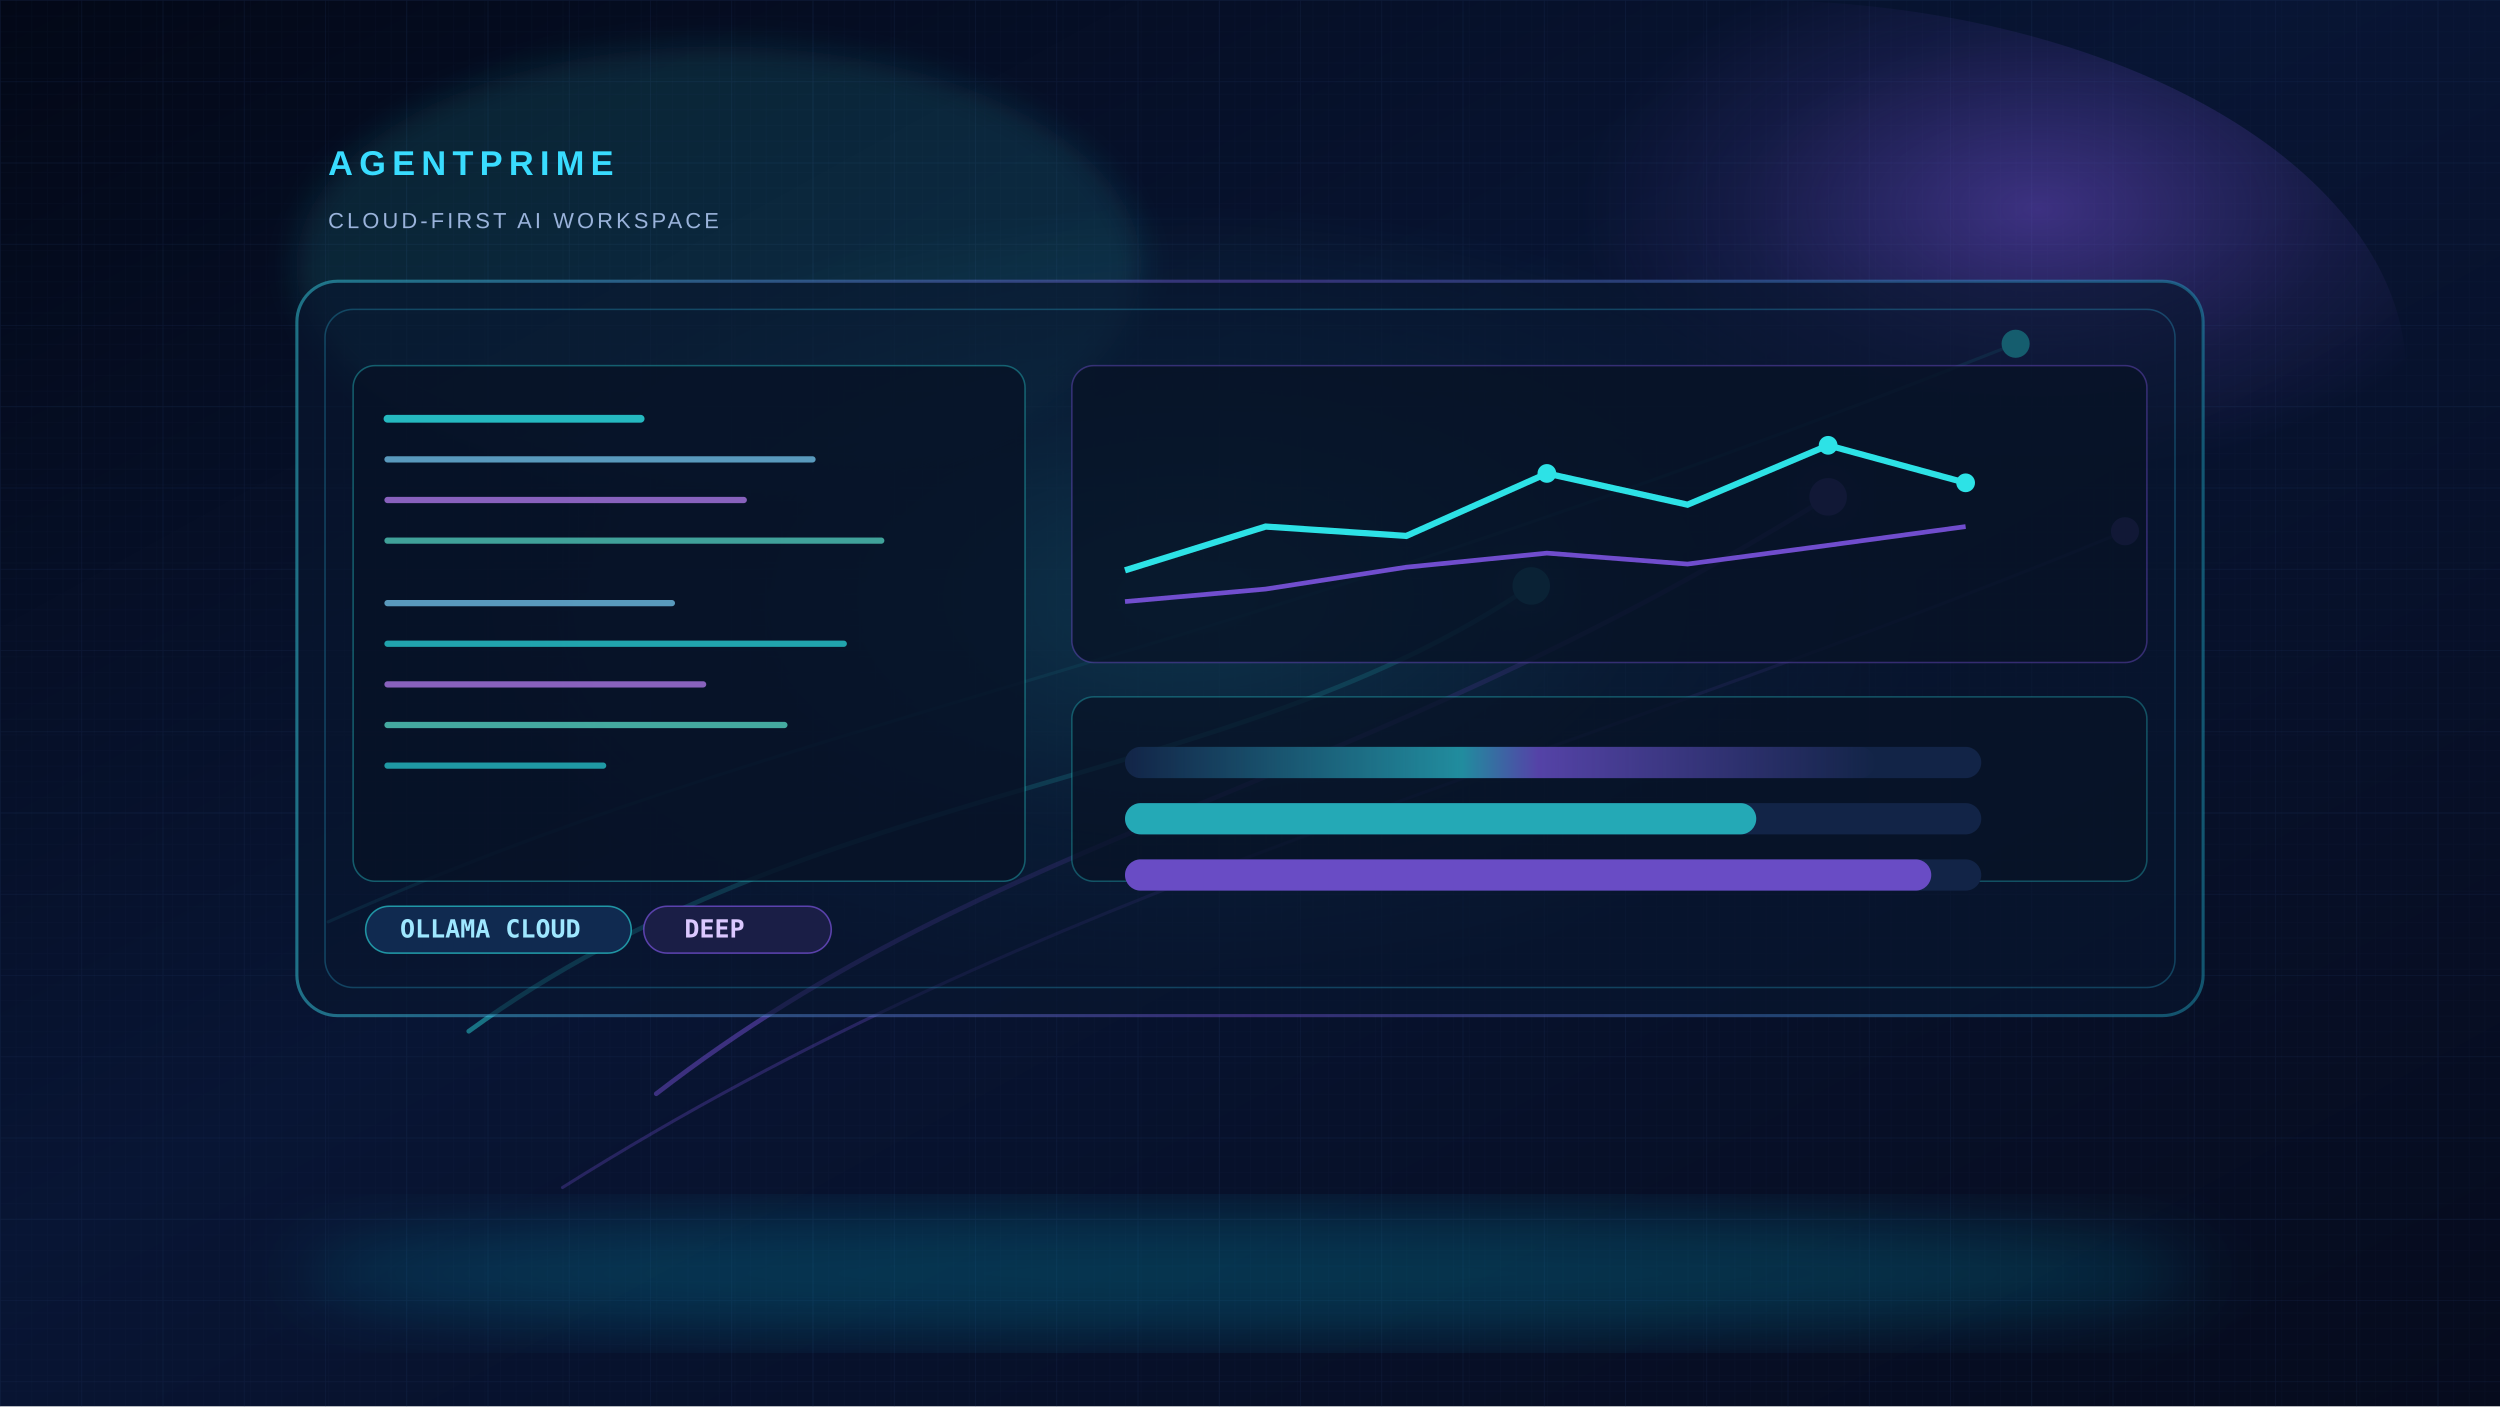
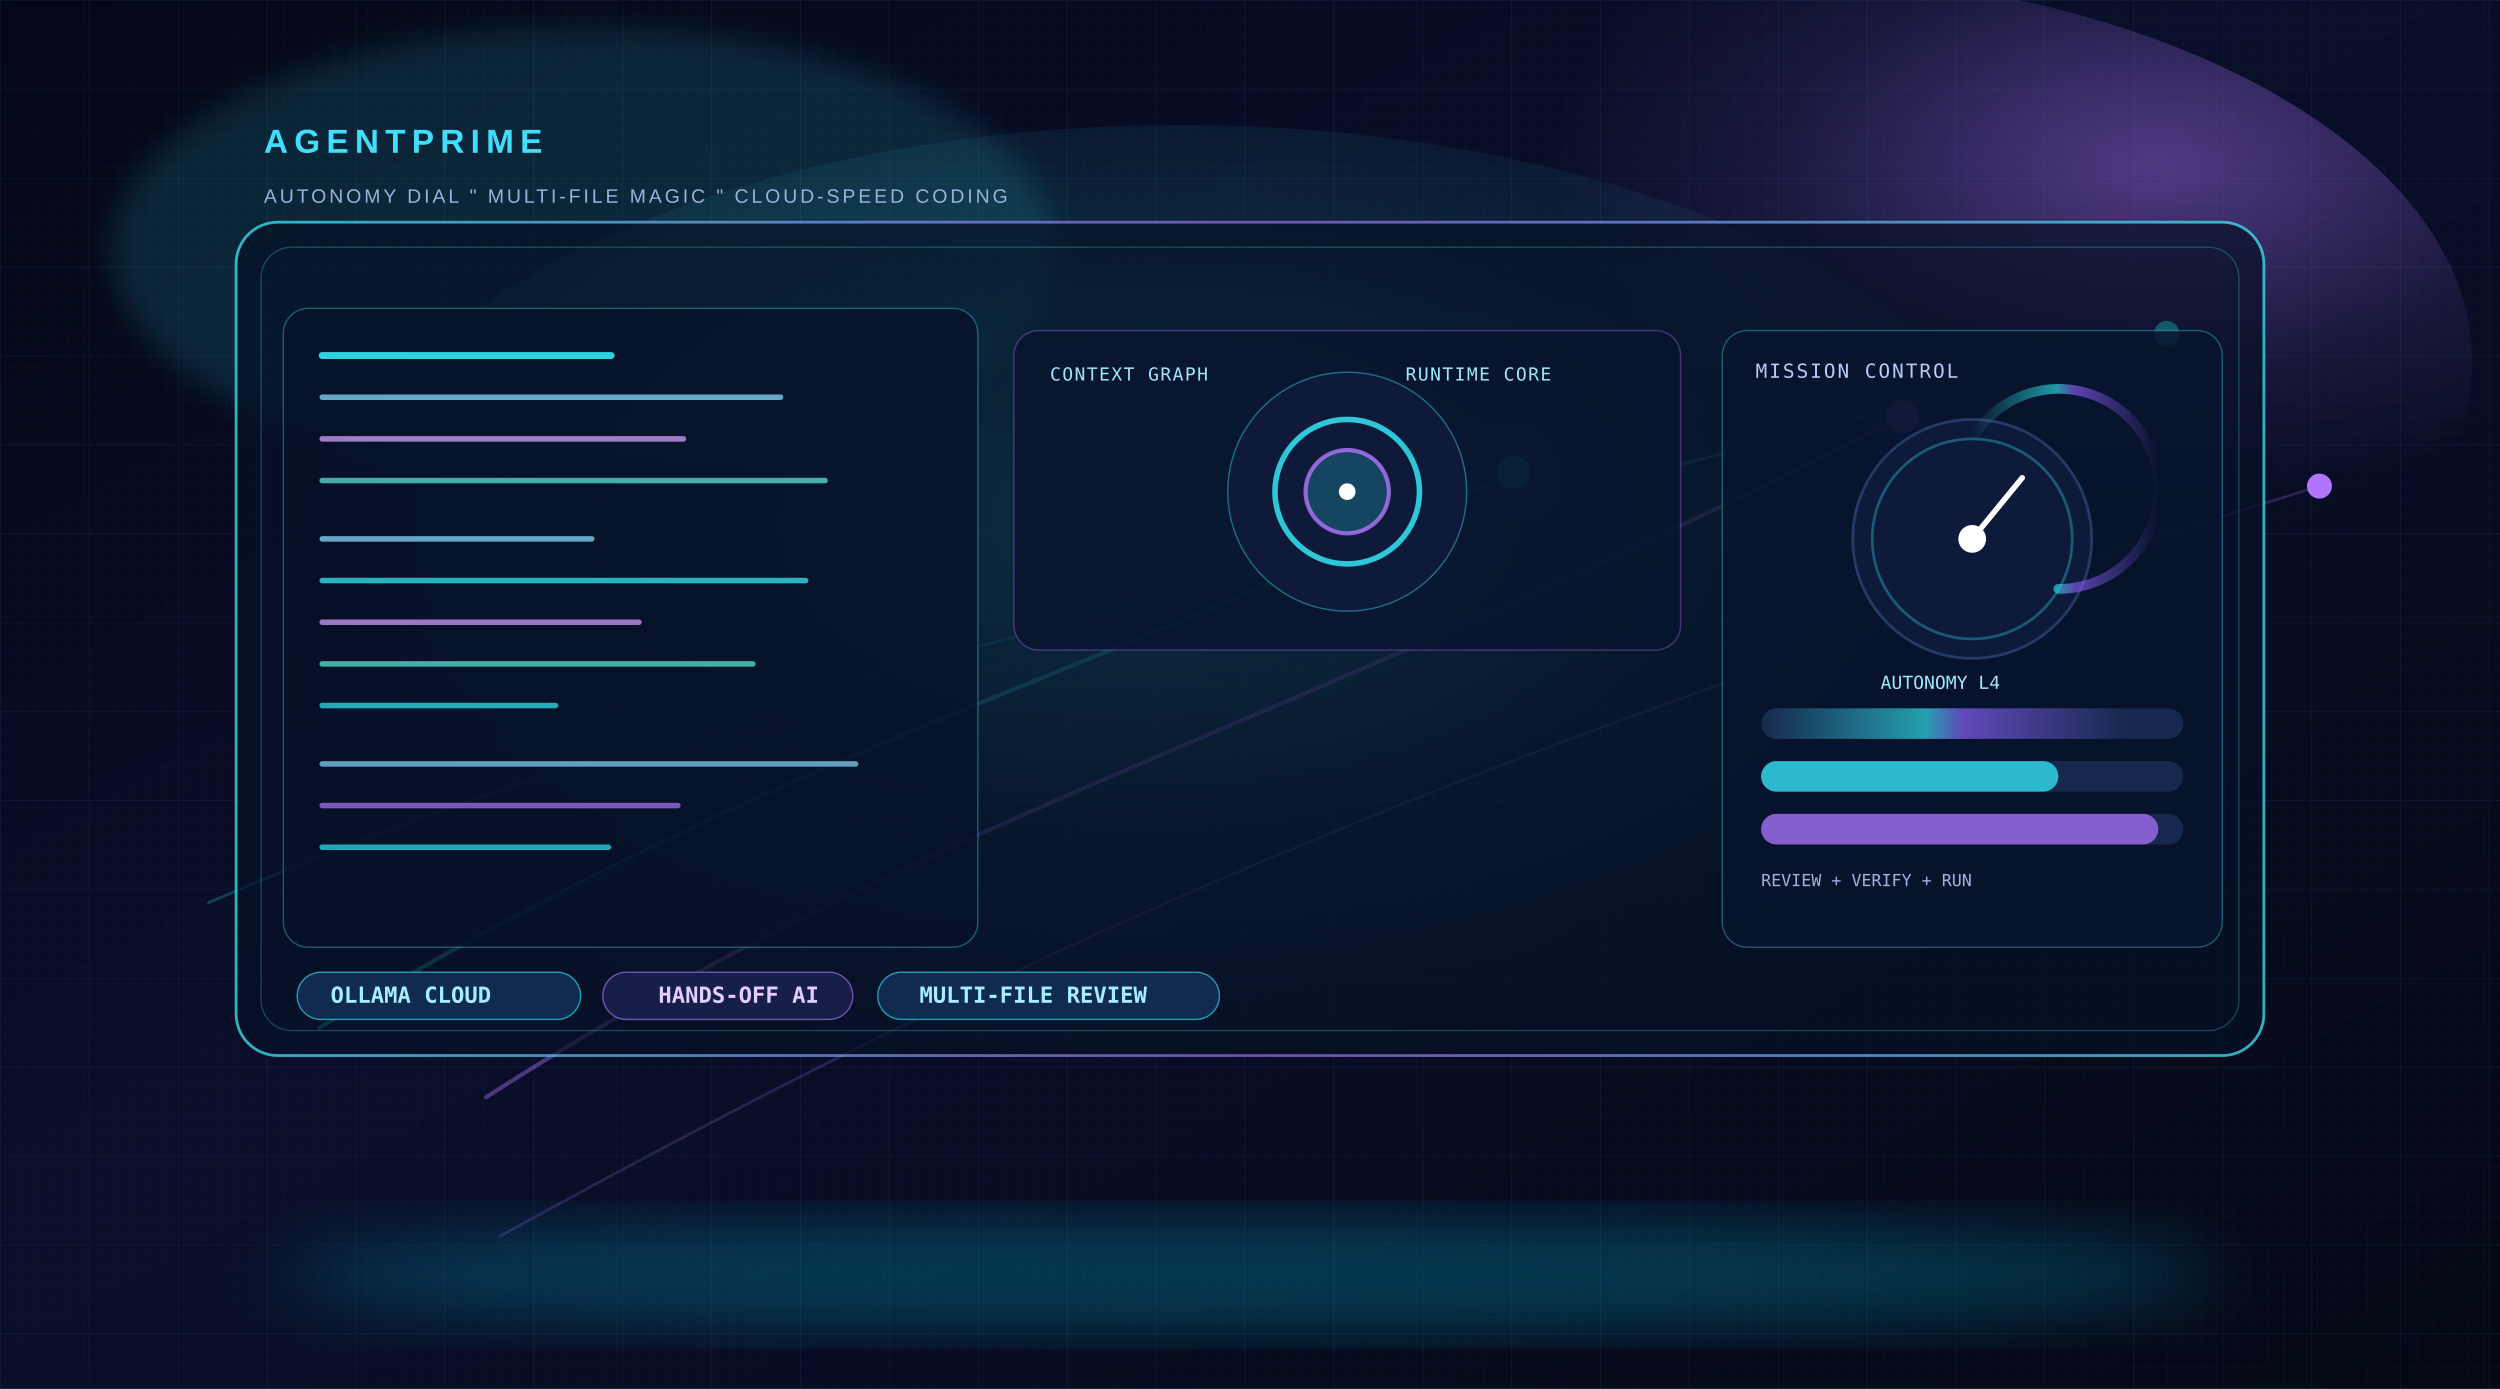
- <svg xmlns="http://www.w3.org/2000/svg" viewBox="0 0 1600 900" role="img" aria-labelledby="title desc">
+ <svg xmlns="http://www.w3.org/2000/svg" viewBox="0 0 1800 1000" role="img" aria-labelledby="title desc">
  <defs>
-     <linearGradient id="bg" x1="0%" y1="0%" x2="100%" y2="100%">
-       <stop offset="0%" stop-color="#030817" />
-       <stop offset="45%" stop-color="#081534" />
-       <stop offset="100%" stop-color="#060b1d" />
+     <linearGradient id="bgCore" x1="0%" y1="0%" x2="100%" y2="100%">
+       <stop offset="0%" stop-color="#040716" />
+       <stop offset="45%" stop-color="#090f2a" />
+       <stop offset="100%" stop-color="#040814" />
    </linearGradient>
-     <radialGradient id="glowCyan" cx="50%" cy="45%" r="45%">
-       <stop offset="0%" stop-color="#2de2e6" stop-opacity="0.42" />
-       <stop offset="60%" stop-color="#2de2e6" stop-opacity="0.08" />
-       <stop offset="100%" stop-color="#2de2e6" stop-opacity="0" />
+     <radialGradient id="auroraCyan" cx="48%" cy="42%" r="58%">
+       <stop offset="0%" stop-color="#35f2ff" stop-opacity="0.42" />
+       <stop offset="55%" stop-color="#35f2ff" stop-opacity="0.1" />
+       <stop offset="100%" stop-color="#35f2ff" stop-opacity="0" />
    </radialGradient>
-     <radialGradient id="glowViolet" cx="72%" cy="28%" r="35%">
-       <stop offset="0%" stop-color="#8b5cf6" stop-opacity="0.4" />
-       <stop offset="65%" stop-color="#8b5cf6" stop-opacity="0.1" />
-       <stop offset="100%" stop-color="#8b5cf6" stop-opacity="0" />
+     <radialGradient id="auroraMagenta" cx="78%" cy="25%" r="42%">
+       <stop offset="0%" stop-color="#b174ff" stop-opacity="0.42" />
+       <stop offset="62%" stop-color="#b174ff" stop-opacity="0.1" />
+       <stop offset="100%" stop-color="#b174ff" stop-opacity="0" />
    </radialGradient>
    <linearGradient id="panelStroke" x1="0%" y1="0%" x2="100%" y2="0%">
-       <stop offset="0%" stop-color="#3cf0ff" stop-opacity="0.6" />
-       <stop offset="50%" stop-color="#8b5cf6" stop-opacity="0.5" />
-       <stop offset="100%" stop-color="#24d3ee" stop-opacity="0.5" />
+       <stop offset="0%" stop-color="#3df2ff" stop-opacity="0.72" />
+       <stop offset="50%" stop-color="#b174ff" stop-opacity="0.62" />
+       <stop offset="100%" stop-color="#3df2ff" stop-opacity="0.72" />
    </linearGradient>
-     <linearGradient id="beam" x1="0%" y1="0%" x2="100%" y2="0%">
+     <linearGradient id="beamHot" x1="0%" y1="0%" x2="100%" y2="0%">
      <stop offset="0%" stop-color="#2de2e6" stop-opacity="0" />
-       <stop offset="45%" stop-color="#2de2e6" stop-opacity="0.55" />
-       <stop offset="55%" stop-color="#8b5cf6" stop-opacity="0.55" />
+       <stop offset="45%" stop-color="#2de2e6" stop-opacity="0.64" />
+       <stop offset="55%" stop-color="#8b5cf6" stop-opacity="0.64" />
      <stop offset="100%" stop-color="#8b5cf6" stop-opacity="0" />
    </linearGradient>
-     <filter id="softBlur">
+     <linearGradient id="beamCool" x1="0%" y1="0%" x2="100%" y2="0%">
+       <stop offset="0%" stop-color="#35f2ff" stop-opacity="0" />
+       <stop offset="50%" stop-color="#35f2ff" stop-opacity="0.78" />
+       <stop offset="100%" stop-color="#35f2ff" stop-opacity="0" />
+     </linearGradient>
+     <pattern id="macroGrid" width="64" height="64" patternUnits="userSpaceOnUse">
+       <path d="M64 0H0V64" fill="none" stroke="#203154" stroke-opacity="0.34" stroke-width="1" />
+     </pattern>
+     <pattern id="microGrid" width="12" height="12" patternUnits="userSpaceOnUse">
+       <path d="M12 0H0V12" fill="none" stroke="#2f416c" stroke-opacity="0.2" stroke-width="0.8" />
+     </pattern>
+     <filter id="blurSoft">
      <feGaussianBlur stdDeviation="10" />
    </filter>
-     <filter id="strongBlur">
-       <feGaussianBlur stdDeviation="22" />
+     <filter id="blurStrong">
+       <feGaussianBlur stdDeviation="24" />
    </filter>
-     <pattern id="grid" width="52" height="52" patternUnits="userSpaceOnUse">
-       <path d="M52 0H0V52" fill="none" stroke="#1e2f56" stroke-opacity="0.28" stroke-width="1" />
-     </pattern>
-     <pattern id="tinyGrid" width="10" height="10" patternUnits="userSpaceOnUse">
-       <path d="M10 0H0V10" fill="none" stroke="#2b3f6b" stroke-opacity="0.18" stroke-width="0.8" />
-     </pattern>
  </defs>
-   <rect width="1600" height="900" fill="url(#bg)" />
-   <rect width="1600" height="900" fill="url(#grid)" />
-   <rect width="1600" height="900" fill="url(#tinyGrid)" opacity="0.45" />
-   <ellipse cx="760" cy="410" rx="520" ry="280" fill="url(#glowCyan)" />
-   <ellipse cx="1120" cy="240" rx="420" ry="240" fill="url(#glowViolet)" />
-   <ellipse cx="460" cy="170" rx="270" ry="140" fill="#43f0f3" fill-opacity="0.11" filter="url(#softBlur)" />
-   <g stroke-linecap="round" fill="none">
-     <path d="M300 660C520 500 790 505 980 375" stroke="#2de2e6" stroke-opacity="0.45" stroke-width="3" />
-     <path d="M420 700C640 530 860 510 1170 318" stroke="#8b5cf6" stroke-opacity="0.4" stroke-width="3" />
-     <path d="M210 590C500 460 760 430 1290 220" stroke="#2de2e6" stroke-opacity="0.22" stroke-width="2" />
-     <path d="M360 760C670 565 970 500 1360 340" stroke="#8b5cf6" stroke-opacity="0.24" stroke-width="2" />
+   <rect width="1800" height="1000" fill="url(#bgCore)" />
+   <rect width="1800" height="1000" fill="url(#macroGrid)" />
+   <rect width="1800" height="1000" fill="url(#microGrid)" opacity="0.6" />
+   <ellipse cx="850" cy="430" rx="640" ry="340" fill="url(#auroraCyan)" />
+   <ellipse cx="1260" cy="260" rx="520" ry="280" fill="url(#auroraMagenta)" />
+   <ellipse cx="420" cy="180" rx="340" ry="160" fill="#3df2ff" fill-opacity="0.12" filter="url(#blurSoft)" />
+   <g fill="none" stroke-linecap="round">
+     <path d="M230 740C560 540 760 500 1090 340" stroke="#35f2ff" stroke-opacity="0.44" stroke-width="3" />
+     <path d="M350 790C660 590 940 520 1370 300" stroke="#b174ff" stroke-opacity="0.4" stroke-width="3" />
+     <path d="M150 650C520 490 880 430 1560 240" stroke="#35f2ff" stroke-opacity="0.22" stroke-width="2" />
+     <path d="M360 890C760 670 1060 540 1670 350" stroke="#b174ff" stroke-opacity="0.2" stroke-width="2" />
  </g>
  <g>
-     <circle cx="980" cy="375" r="12" fill="#2de2e6" />
-     <circle cx="1170" cy="318" r="12" fill="#8b5cf6" />
-     <circle cx="1290" cy="220" r="9" fill="#2de2e6" />
-     <circle cx="1360" cy="340" r="9" fill="#8b5cf6" />
-     <circle cx="980" cy="375" r="24" fill="#2de2e6" fill-opacity="0.14" filter="url(#softBlur)" />
-     <circle cx="1170" cy="318" r="24" fill="#8b5cf6" fill-opacity="0.14" filter="url(#softBlur)" />
+     <circle cx="1090" cy="340" r="12" fill="#35f2ff" />
+     <circle cx="1370" cy="300" r="12" fill="#b174ff" />
+     <circle cx="1560" cy="240" r="9" fill="#35f2ff" />
+     <circle cx="1670" cy="350" r="9" fill="#b174ff" />
+     <circle cx="1090" cy="340" r="30" fill="#35f2ff" fill-opacity="0.14" filter="url(#blurSoft)" />
+     <circle cx="1370" cy="300" r="30" fill="#b174ff" fill-opacity="0.14" filter="url(#blurSoft)" />
  </g>
-   <g transform="translate(190 180)">
-     <rect x="0" y="0" width="1220" height="470" rx="26" fill="#09162f" fill-opacity="0.65" stroke="url(#panelStroke)" stroke-opacity="0.7" stroke-width="2" />
-     <rect x="18" y="18" width="1184" height="434" rx="18" fill="none" stroke="#33d6ff" stroke-opacity="0.24" stroke-width="1" />
-     <rect x="36" y="54" width="430" height="330" rx="14" fill="#071226" fill-opacity="0.8" stroke="#2de2e6" stroke-opacity="0.35" />
-     <rect x="496" y="54" width="688" height="190" rx="14" fill="#071226" fill-opacity="0.78" stroke="#8b5cf6" stroke-opacity="0.35" />
-     <rect x="496" y="266" width="688" height="118" rx="14" fill="#071226" fill-opacity="0.72" stroke="#2de2e6" stroke-opacity="0.3" />
+   <g transform="translate(170 160)">
+     <rect x="0" y="0" width="1460" height="600" rx="30" fill="#071126" fill-opacity="0.68" stroke="url(#panelStroke)" stroke-width="2" />
+     <rect x="18" y="18" width="1424" height="564" rx="22" fill="none" stroke="#35f2ff" stroke-opacity="0.24" stroke-width="1" />
+     <rect x="34" y="62" width="500" height="460" rx="18" fill="#071227" fill-opacity="0.82" stroke="#35f2ff" stroke-opacity="0.34" />
    <g stroke-linecap="round">
-       <line x1="58" y1="88" x2="220" y2="88" stroke="#2de2e6" stroke-width="5" stroke-opacity="0.8" />
-       <line x1="58" y1="114" x2="330" y2="114" stroke="#7dd3fc" stroke-width="4" stroke-opacity="0.7" />
-       <line x1="58" y1="140" x2="286" y2="140" stroke="#c084fc" stroke-width="4" stroke-opacity="0.7" />
-       <line x1="58" y1="166" x2="374" y2="166" stroke="#5eead4" stroke-width="4" stroke-opacity="0.66" />
-       <line x1="58" y1="206" x2="240" y2="206" stroke="#7dd3fc" stroke-width="4" stroke-opacity="0.7" />
-       <line x1="58" y1="232" x2="350" y2="232" stroke="#2de2e6" stroke-width="4" stroke-opacity="0.7" />
-       <line x1="58" y1="258" x2="260" y2="258" stroke="#c084fc" stroke-width="4" stroke-opacity="0.7" />
-       <line x1="58" y1="284" x2="312" y2="284" stroke="#5eead4" stroke-width="4" stroke-opacity="0.7" />
-       <line x1="58" y1="310" x2="196" y2="310" stroke="#2de2e6" stroke-width="4" stroke-opacity="0.65" />
+       <line x1="62" y1="96" x2="270" y2="96" stroke="#35f2ff" stroke-width="5" stroke-opacity="0.86" />
+       <line x1="62" y1="126" x2="392" y2="126" stroke="#8ad9ff" stroke-width="4" stroke-opacity="0.74" />
+       <line x1="62" y1="156" x2="322" y2="156" stroke="#d39dff" stroke-width="4" stroke-opacity="0.76" />
+       <line x1="62" y1="186" x2="424" y2="186" stroke="#5debd7" stroke-width="4" stroke-opacity="0.72" />
+       <line x1="62" y1="228" x2="256" y2="228" stroke="#8ad9ff" stroke-width="4" stroke-opacity="0.74" />
+       <line x1="62" y1="258" x2="410" y2="258" stroke="#35f2ff" stroke-width="4" stroke-opacity="0.72" />
+       <line x1="62" y1="288" x2="290" y2="288" stroke="#d39dff" stroke-width="4" stroke-opacity="0.72" />
+       <line x1="62" y1="318" x2="372" y2="318" stroke="#5debd7" stroke-width="4" stroke-opacity="0.72" />
+       <line x1="62" y1="348" x2="230" y2="348" stroke="#35f2ff" stroke-width="4" stroke-opacity="0.68" />
+       <line x1="62" y1="390" x2="446" y2="390" stroke="#8ad9ff" stroke-width="4" stroke-opacity="0.7" />
+       <line x1="62" y1="420" x2="318" y2="420" stroke="#b174ff" stroke-width="4" stroke-opacity="0.7" />
+       <line x1="62" y1="450" x2="268" y2="450" stroke="#35f2ff" stroke-width="4" stroke-opacity="0.66" />
    </g>
-     <g transform="translate(530 85)">
-       <polyline points="0,100 90,72 180,78 270,38 360,58 450,20 538,44" fill="none" stroke="#2de2e6" stroke-width="4" />
-       <polyline points="0,120 90,112 180,98 270,89 360,96 450,84 538,72" fill="none" stroke="#8b5cf6" stroke-width="3" stroke-opacity="0.8" />
-       <circle cx="270" cy="38" r="6" fill="#2de2e6" />
-       <circle cx="450" cy="20" r="6" fill="#2de2e6" />
-       <circle cx="538" cy="44" r="6" fill="#2de2e6" />
+     <g transform="translate(560 78)">
+       <rect x="0" y="0" width="480" height="230" rx="18" fill="#08142d" fill-opacity="0.82" stroke="#b174ff" stroke-opacity="0.36" />
+       <circle cx="240" cy="116" r="86" fill="#0f1a3a" stroke="#35f2ff" stroke-opacity="0.4" />
+       <circle cx="240" cy="116" r="52" fill="none" stroke="#35f2ff" stroke-opacity="0.8" stroke-width="4" />
+       <circle cx="240" cy="116" r="30" fill="#35f2ff" fill-opacity="0.2" stroke="#b174ff" stroke-opacity="0.8" stroke-width="3" />
+       <path d="M156 116H324" stroke="url(#beamHot)" stroke-width="4" />
+       <path d="M240 32V200" stroke="url(#beamCool)" stroke-width="4" />
+       <circle cx="240" cy="116" r="6" fill="#ffffff" />
+       <g fill="#9fe9ff" font-family="'JetBrains Mono', Consolas, monospace" font-size="13" letter-spacing="1">
+         <text x="26" y="36">CONTEXT GRAPH</text>
+         <text x="282" y="36">RUNTIME CORE</text>
+       </g>
    </g>
-     <g transform="translate(530 298)">
-       <rect x="0" y="0" width="548" height="20" rx="10" fill="#122447" />
-       <rect x="0" y="0" width="480" height="20" rx="10" fill="url(#beam)" />
-       <rect x="0" y="36" width="548" height="20" rx="10" fill="#122447" />
-       <rect x="0" y="36" width="404" height="20" rx="10" fill="#2de2e6" fill-opacity="0.7" />
-       <rect x="0" y="72" width="548" height="20" rx="10" fill="#122447" />
-       <rect x="0" y="72" width="516" height="20" rx="10" fill="#8b5cf6" fill-opacity="0.72" />
+     <g transform="translate(1070 78)">
+       <rect x="0" y="0" width="360" height="444" rx="18" fill="#08142d" fill-opacity="0.82" stroke="#35f2ff" stroke-opacity="0.34" />
+       <text x="24" y="34" fill="#b8ccf8" font-family="'JetBrains Mono', Consolas, monospace" font-size="14" letter-spacing="1.4">MISSION CONTROL</text>
+       <g transform="translate(180 150)">
+         <circle cx="0" cy="0" r="86" fill="#0e1a39" stroke="#263a66" stroke-width="2" />
+         <circle cx="0" cy="0" r="72" fill="none" stroke="#35f2ff" stroke-opacity="0.3" stroke-width="2" />
+         <path d="M0 -72A72 72 0 1 1 62 36" fill="none" stroke="url(#beamHot)" stroke-width="7" stroke-linecap="round" />
+         <line x1="0" y1="0" x2="36" y2="-44" stroke="#ffffff" stroke-width="4" stroke-linecap="round" />
+         <circle cx="0" cy="0" r="10" fill="#ffffff" />
+         <text x="-66" y="108" fill="#9fe9ff" font-family="'JetBrains Mono', Consolas, monospace" font-size="13">AUTONOMY L4</text>
+       </g>
+       <g transform="translate(28 272)">
+         <rect x="0" y="0" width="304" height="22" rx="11" fill="#16284d" />
+         <rect x="0" y="0" width="264" height="22" rx="11" fill="url(#beamHot)" />
+         <rect x="0" y="38" width="304" height="22" rx="11" fill="#16284d" />
+         <rect x="0" y="38" width="214" height="22" rx="11" fill="#35f2ff" fill-opacity="0.72" />
+         <rect x="0" y="76" width="304" height="22" rx="11" fill="#16284d" />
+         <rect x="0" y="76" width="286" height="22" rx="11" fill="#b174ff" fill-opacity="0.72" />
+         <text x="0" y="128" fill="#9eb3df" font-family="'JetBrains Mono', Consolas, monospace" font-size="12">REVIEW + VERIFY + RUN</text>
+       </g>
    </g>
    <g font-family="'JetBrains Mono', Consolas, monospace" font-size="16" font-weight="700">
-       <rect x="44" y="400" width="170" height="30" rx="15" fill="#102a50" stroke="#2de2e6" stroke-opacity="0.6" />
-       <text x="66" y="420" fill="#9fe7ff">OLLAMA CLOUD</text>
-       <rect x="222" y="400" width="120" height="30" rx="15" fill="#1a1e46" stroke="#8b5cf6" stroke-opacity="0.6" />
-       <text x="248" y="420" fill="#dbc8ff">DEEP</text>
+       <rect x="44" y="540" width="204" height="34" rx="17" fill="#102a50" stroke="#35f2ff" stroke-opacity="0.6" />
+       <text x="68" y="562" fill="#a5efff">OLLAMA CLOUD</text>
+       <rect x="264" y="540" width="180" height="34" rx="17" fill="#171f49" stroke="#b174ff" stroke-opacity="0.62" />
+       <text x="304" y="562" fill="#e2cfff">HANDS-OFF AI</text>
+       <rect x="462" y="540" width="246" height="34" rx="17" fill="#102a50" stroke="#35f2ff" stroke-opacity="0.6" />
+       <text x="492" y="562" fill="#a5efff">MULTI-FILE REVIEW</text>
    </g>
  </g>
-   <ellipse cx="800" cy="815" rx="610" ry="42" fill="#1cc7ea" fill-opacity="0.2" filter="url(#strongBlur)" />
-   <g transform="translate(210 112)">
-     <text x="0" y="0" font-family="'Segoe UI', Arial, sans-serif" font-size="22" font-weight="700" letter-spacing="4" fill="#39dcff">AGENTPRIME</text>
-     <text x="0" y="34" font-family="'Segoe UI', Arial, sans-serif" font-size="14" letter-spacing="2" fill="#9ab3db">CLOUD-FIRST AI WORKSPACE</text>
+   <ellipse cx="900" cy="918" rx="700" ry="44" fill="#1cc7ea" fill-opacity="0.24" filter="url(#blurStrong)" />
+   <g transform="translate(190 110)">
+     <text x="0" y="0" font-family="'Segoe UI', Arial, sans-serif" font-size="24" font-weight="800" letter-spacing="4.5" fill="#40deff">AGENTPRIME</text>
+     <text x="0" y="36" font-family="'Segoe UI', Arial, sans-serif" font-size="14" letter-spacing="2.1" fill="#9ab3db">AUTONOMY DIAL " MULTI-FILE MAGIC " CLOUD-SPEED CODING</text>
  </g>
</svg>
